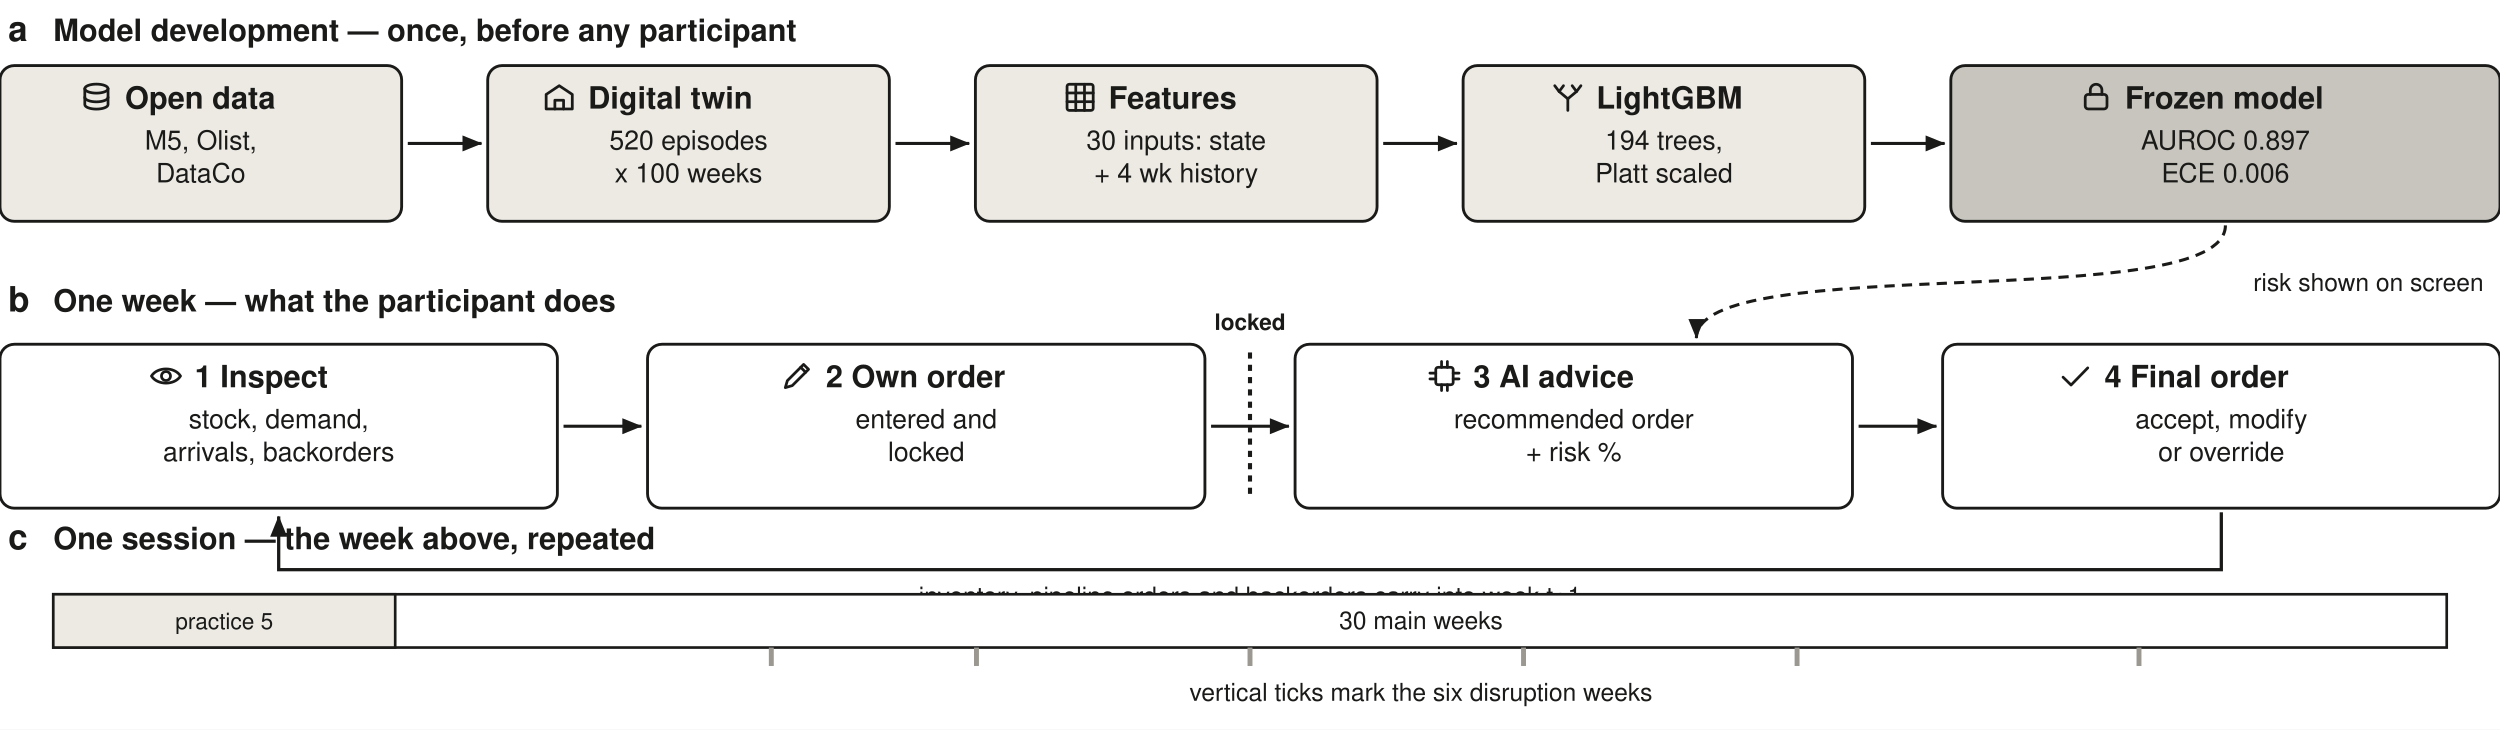
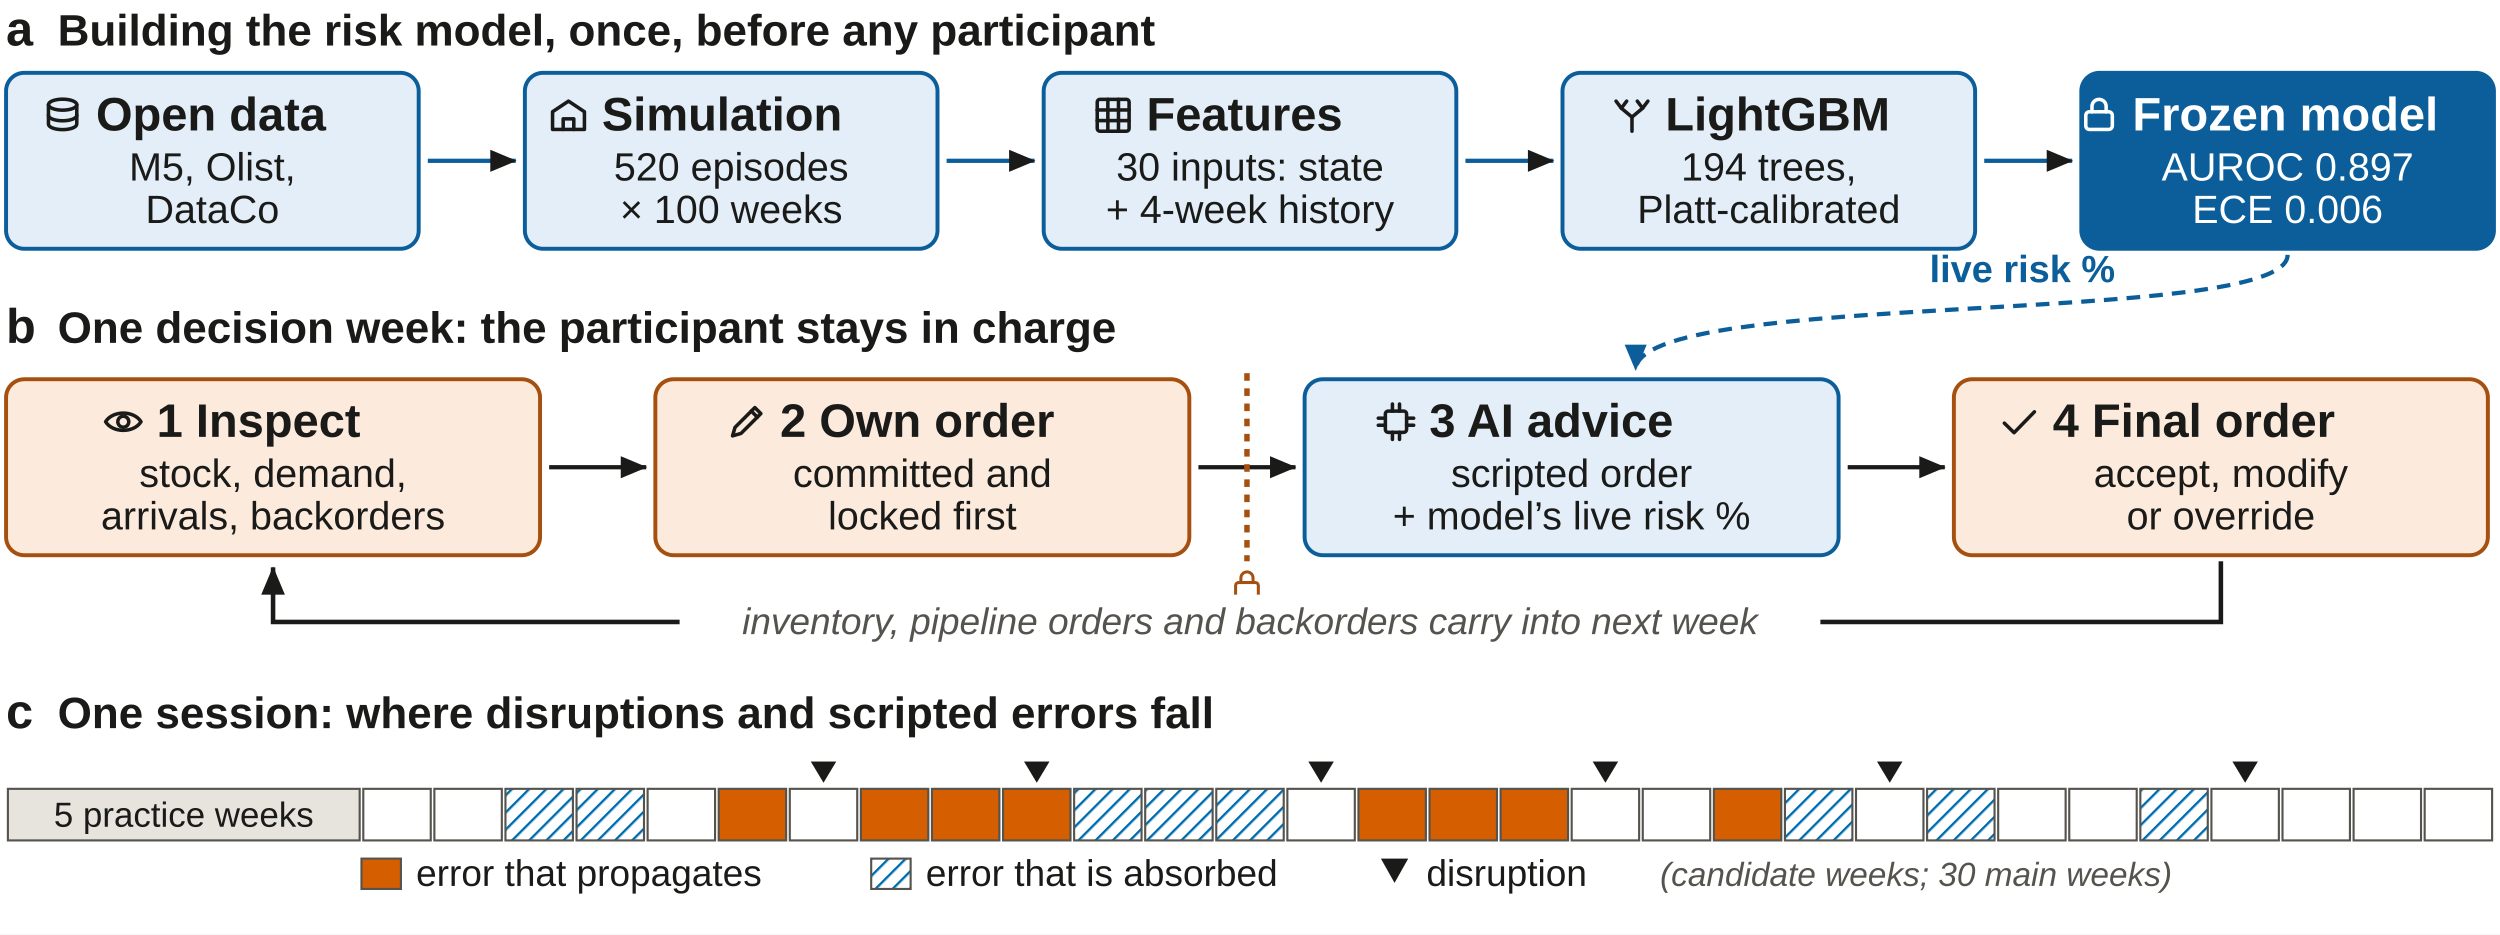
- <svg xmlns="http://www.w3.org/2000/svg" width="1220" height="356" viewBox="0 0 1220 356">
+ <svg xmlns="http://www.w3.org/2000/svg" width="824" height="308" viewBox="-2 -2 824 308">
  <defs>
-     <marker id="ah" markerWidth="7" markerHeight="7" refX="6.2" refY="2.6" orient="auto">
-       <path d="M0,0 L0,5.2 L6.4,2.6 z" fill="#1a1a19" />
+     <marker id="ah" markerWidth="7" markerHeight="7" refX="6" refY="2.6" orient="auto">
+       <path d="M0,0 L0,5.2 L6.2,2.6 z" fill="#1a1a19" />
    </marker>
+     <marker id="ahb" markerWidth="7" markerHeight="7" refX="6" refY="2.6" orient="auto">
+       <path d="M0,0 L0,5.2 L6.2,2.6 z" fill="#0b5e99" />
+     </marker>
+     <pattern id="hatch" width="4" height="4" patternUnits="userSpaceOnUse" patternTransform="rotate(45)">
+       <rect width="4" height="4" fill="white" />
+       <line x1="0" y1="0" x2="0" y2="4" stroke="#0072b2" stroke-width="1.6" />
+     </pattern>
  </defs>
-   <rect width="1220" height="356" fill="white" />
-   <text x="4" y="20" text-anchor="start" font-family="-apple-system, 'Segoe UI', Helvetica, Arial, sans-serif" font-size="17" font-weight="700" fill="#1a1a19">a</text>
-   <text x="26" y="20" text-anchor="start" font-family="-apple-system, 'Segoe UI', Helvetica, Arial, sans-serif" font-size="15" font-weight="600" fill="#1a1a19">Model development — once, before any participant</text>
-   <rect x="0" y="32" width="196" height="76" rx="7" ry="7" fill="#eceae3" stroke="#1a1a19" stroke-width="1.4" />
-   <g transform="translate(38.55,39) scale(0.708333)" fill="none" stroke="#1a1a19" stroke-width="1.9" stroke-linecap="round" stroke-linejoin="round">
+   <rect x="-2" y="-2" width="824" height="308" fill="white" />
+   <text x="0" y="13" text-anchor="start" font-family="Arial, Helvetica, sans-serif" font-size="16" font-weight="700" fill="#1a1a19">a</text>
+   <text x="17" y="13" text-anchor="start" font-family="Arial, Helvetica, sans-serif" font-size="14.5" font-weight="600" fill="#1a1a19">Building the risk model, once, before any participant</text>
+   <rect x="0" y="22" width="136" height="58" rx="6" fill="#e3eef8" stroke="#0b5e99" stroke-width="1.3" />
+   <g transform="translate(11.6375,29) scale(0.583333)" fill="none" stroke="#1a1a19" stroke-width="2" stroke-linecap="round" stroke-linejoin="round">
    <ellipse cx="12" cy="6" rx="8" ry="3.1" />
    <path d="M4 6 V12 a8 3.1 0 0 0 16 0 V6" />
    <path d="M4 12 V17 a8 3.1 0 0 0 16 0 V12" />
  </g>
-   <text x="61" y="53" text-anchor="start" font-family="-apple-system, 'Segoe UI', Helvetica, Arial, sans-serif" font-size="15" font-weight="600" fill="#1a1a19">Open data</text>
-   <text x="98" y="73" text-anchor="middle" font-family="-apple-system, 'Segoe UI', Helvetica, Arial, sans-serif" font-size="13" fill="#1a1a19">M5, Olist,</text>
-   <text x="98" y="89" text-anchor="middle" font-family="-apple-system, 'Segoe UI', Helvetica, Arial, sans-serif" font-size="13" fill="#1a1a19">DataCo</text>
-   <rect x="238" y="32" width="196" height="76" rx="7" ry="7" fill="#eceae3" stroke="#1a1a19" stroke-width="1.4" />
-   <g transform="translate(264.4,39) scale(0.708333)" fill="none" stroke="#1a1a19" stroke-width="1.9" stroke-linecap="round" stroke-linejoin="round">
+   <text x="29.637" y="41" text-anchor="start" font-family="Arial, Helvetica, sans-serif" font-size="15.5" font-weight="650" fill="#1a1a19">Open data</text>
+   <text x="68" y="57.5" text-anchor="middle" font-family="Arial, Helvetica, sans-serif" font-size="13" font-weight="400" fill="#1a1a19">M5, Olist,</text>
+   <text x="68" y="71.5" text-anchor="middle" font-family="Arial, Helvetica, sans-serif" font-size="13" font-weight="400" fill="#1a1a19">DataCo</text>
+   <rect x="171" y="22" width="136" height="58" rx="6" fill="#e3eef8" stroke="#0b5e99" stroke-width="1.3" />
+   <g transform="translate(178.375,29) scale(0.583333)" fill="none" stroke="#1a1a19" stroke-width="2" stroke-linecap="round" stroke-linejoin="round">
    <path d="M3 20 V10 L12 4 L21 10 V20 Z" />
    <path d="M9 20 V14 H15 V20" />
  </g>
-   <text x="287" y="53" text-anchor="start" font-family="-apple-system, 'Segoe UI', Helvetica, Arial, sans-serif" font-size="15" font-weight="600" fill="#1a1a19">Digital twin</text>
-   <text x="336" y="73" text-anchor="middle" font-family="-apple-system, 'Segoe UI', Helvetica, Arial, sans-serif" font-size="13" fill="#1a1a19">520 episodes</text>
-   <text x="336" y="89" text-anchor="middle" font-family="-apple-system, 'Segoe UI', Helvetica, Arial, sans-serif" font-size="13" fill="#1a1a19">x 100 weeks</text>
-   <line x1="199" y1="70" x2="235" y2="70" stroke="#1a1a19" stroke-width="1.5" marker-end="url(#ah)" />
-   <rect x="476" y="32" width="196" height="76" rx="7" ry="7" fill="#eceae3" stroke="#1a1a19" stroke-width="1.4" />
-   <g transform="translate(518.6,39) scale(0.708333)" fill="none" stroke="#1a1a19" stroke-width="1.9" stroke-linecap="round" stroke-linejoin="round">
+   <text x="196.375" y="41" text-anchor="start" font-family="Arial, Helvetica, sans-serif" font-size="15.5" font-weight="650" fill="#1a1a19">Simulation</text>
+   <text x="239" y="57.5" text-anchor="middle" font-family="Arial, Helvetica, sans-serif" font-size="13" font-weight="400" fill="#1a1a19">520 episodes</text>
+   <text x="239" y="71.5" text-anchor="middle" font-family="Arial, Helvetica, sans-serif" font-size="13" font-weight="400" fill="#1a1a19">× 100 weeks</text>
+   <line x1="139" y1="51" x2="168" y2="51" stroke="#0b5e99" stroke-width="1.4" marker-end="url(#ah)" />
+   <rect x="342" y="22" width="136" height="58" rx="6" fill="#e3eef8" stroke="#0b5e99" stroke-width="1.3" />
+   <g transform="translate(357.9,29) scale(0.583333)" fill="none" stroke="#1a1a19" stroke-width="2" stroke-linecap="round" stroke-linejoin="round">
    <rect x="3" y="3" width="18" height="18" rx="1.5" />
    <path d="M9 3 V21 M15 3 V21 M3 9 H21 M3 15 H21" />
  </g>
-   <text x="541" y="53" text-anchor="start" font-family="-apple-system, 'Segoe UI', Helvetica, Arial, sans-serif" font-size="15" font-weight="600" fill="#1a1a19">Features</text>
-   <text x="574" y="73" text-anchor="middle" font-family="-apple-system, 'Segoe UI', Helvetica, Arial, sans-serif" font-size="13" fill="#1a1a19">30 inputs: state</text>
-   <text x="574" y="89" text-anchor="middle" font-family="-apple-system, 'Segoe UI', Helvetica, Arial, sans-serif" font-size="13" fill="#1a1a19">+ 4 wk history</text>
-   <line x1="437" y1="70" x2="473" y2="70" stroke="#1a1a19" stroke-width="1.5" marker-end="url(#ah)" />
-   <rect x="714" y="32" width="196" height="76" rx="7" ry="7" fill="#eceae3" stroke="#1a1a19" stroke-width="1.4" />
-   <g transform="translate(756.6,39) scale(0.708333)" fill="none" stroke="#1a1a19" stroke-width="1.9" stroke-linecap="round" stroke-linejoin="round">
+   <text x="375.9" y="41" text-anchor="start" font-family="Arial, Helvetica, sans-serif" font-size="15.5" font-weight="650" fill="#1a1a19">Features</text>
+   <text x="410" y="57.5" text-anchor="middle" font-family="Arial, Helvetica, sans-serif" font-size="13" font-weight="400" fill="#1a1a19">30 inputs: state</text>
+   <text x="410" y="71.5" text-anchor="middle" font-family="Arial, Helvetica, sans-serif" font-size="13" font-weight="400" fill="#1a1a19">+ 4-week history</text>
+   <line x1="310" y1="51" x2="339" y2="51" stroke="#0b5e99" stroke-width="1.4" marker-end="url(#ah)" />
+   <rect x="513" y="22" width="136" height="58" rx="6" fill="#e3eef8" stroke="#0b5e99" stroke-width="1.3" />
+   <g transform="translate(528.9,29) scale(0.583333)" fill="none" stroke="#1a1a19" stroke-width="2" stroke-linecap="round" stroke-linejoin="round">
    <path d="M12 21 V13" />
    <path d="M12 13 L6 8 M12 13 L18 8" />
    <path d="M6 8 L3 4 M6 8 L9 4 M18 8 L15 4 M18 8 L21 4" />
  </g>
-   <text x="779" y="53" text-anchor="start" font-family="-apple-system, 'Segoe UI', Helvetica, Arial, sans-serif" font-size="15" font-weight="600" fill="#1a1a19">LightGBM</text>
-   <text x="812" y="73" text-anchor="middle" font-family="-apple-system, 'Segoe UI', Helvetica, Arial, sans-serif" font-size="13" fill="#1a1a19">194 trees,</text>
-   <text x="812" y="89" text-anchor="middle" font-family="-apple-system, 'Segoe UI', Helvetica, Arial, sans-serif" font-size="13" fill="#1a1a19">Platt scaled</text>
-   <line x1="675" y1="70" x2="711" y2="70" stroke="#1a1a19" stroke-width="1.5" marker-end="url(#ah)" />
-   <rect x="952" y="32" width="268" height="76" rx="7" ry="7" fill="#c7c5bd" stroke="#1a1a19" stroke-width="1.4" />
-   <g transform="translate(1014.4,39) scale(0.708333)" fill="none" stroke="#1a1a19" stroke-width="1.9" stroke-linecap="round" stroke-linejoin="round">
+   <text x="546.9" y="41" text-anchor="start" font-family="Arial, Helvetica, sans-serif" font-size="15.5" font-weight="650" fill="#1a1a19">LightGBM</text>
+   <text x="581" y="57.5" text-anchor="middle" font-family="Arial, Helvetica, sans-serif" font-size="13" font-weight="400" fill="#1a1a19">194 trees,</text>
+   <text x="581" y="71.5" text-anchor="middle" font-family="Arial, Helvetica, sans-serif" font-size="13" font-weight="400" fill="#1a1a19">Platt-calibrated</text>
+   <line x1="481" y1="51" x2="510" y2="51" stroke="#0b5e99" stroke-width="1.4" marker-end="url(#ah)" />
+   <rect x="684" y="22" width="136" height="58" rx="6" fill="#0b5e99" stroke="#0b5e99" stroke-width="1.3" />
+   <g transform="translate(682.85,29) scale(0.583333)" fill="none" stroke="white" stroke-width="2" stroke-linecap="round" stroke-linejoin="round">
    <rect x="4.5" y="10" width="15" height="10" rx="2" />
    <path d="M8 10 V7 a4 4 0 0 1 8 0 V10" />
  </g>
-   <text x="1037" y="53" text-anchor="start" font-family="-apple-system, 'Segoe UI', Helvetica, Arial, sans-serif" font-size="15" font-weight="600" fill="#1a1a19">Frozen model</text>
-   <text x="1086" y="73" text-anchor="middle" font-family="-apple-system, 'Segoe UI', Helvetica, Arial, sans-serif" font-size="13" fill="#1a1a19">AUROC 0.897</text>
-   <text x="1086" y="89" text-anchor="middle" font-family="-apple-system, 'Segoe UI', Helvetica, Arial, sans-serif" font-size="13" fill="#1a1a19">ECE 0.006</text>
-   <line x1="913" y1="70" x2="949" y2="70" stroke="#1a1a19" stroke-width="1.5" marker-end="url(#ah)" />
-   <text x="4" y="152" text-anchor="start" font-family="-apple-system, 'Segoe UI', Helvetica, Arial, sans-serif" font-size="17" font-weight="700" fill="#1a1a19">b</text>
-   <text x="26" y="152" text-anchor="start" font-family="-apple-system, 'Segoe UI', Helvetica, Arial, sans-serif" font-size="15" font-weight="600" fill="#1a1a19">One week — what the participant does</text>
-   <rect x="0" y="168" width="272" height="80" rx="7" ry="7" fill="#ffffff" stroke="#1a1a19" stroke-width="1.4" />
-   <g transform="translate(72.5,175) scale(0.708333)" fill="none" stroke="#1a1a19" stroke-width="1.9" stroke-linecap="round" stroke-linejoin="round">
+   <text x="700.85" y="41" text-anchor="start" font-family="Arial, Helvetica, sans-serif" font-size="15.5" font-weight="650" fill="white">Frozen model</text>
+   <text x="752" y="57.5" text-anchor="middle" font-family="Arial, Helvetica, sans-serif" font-size="13" font-weight="400" fill="white">AUROC 0.897</text>
+   <text x="752" y="71.5" text-anchor="middle" font-family="Arial, Helvetica, sans-serif" font-size="13" font-weight="400" fill="white">ECE 0.006</text>
+   <line x1="652" y1="51" x2="681" y2="51" stroke="#0b5e99" stroke-width="1.4" marker-end="url(#ah)" />
+   <text x="0" y="111" text-anchor="start" font-family="Arial, Helvetica, sans-serif" font-size="16" font-weight="700" fill="#1a1a19">b</text>
+   <text x="17" y="111" text-anchor="start" font-family="Arial, Helvetica, sans-serif" font-size="14.5" font-weight="600" fill="#1a1a19">One decision week: the participant stays in charge</text>
+   <rect x="0" y="123" width="176" height="58" rx="6" fill="#fcebdd" stroke="#a6500f" stroke-width="1.3" />
+   <g transform="translate(31.6375,130) scale(0.583333)" fill="none" stroke="#1a1a19" stroke-width="2" stroke-linecap="round" stroke-linejoin="round">
    <path d="M2 12 C6 5.5, 18 5.5, 22 12 C18 18.5, 6 18.5, 2 12 Z" />
    <circle cx="12" cy="12" r="3.1" />
  </g>
-   <text x="95" y="189" text-anchor="start" font-family="-apple-system, 'Segoe UI', Helvetica, Arial, sans-serif" font-size="15" font-weight="600" fill="#1a1a19">1  Inspect</text>
-   <text x="136" y="209" text-anchor="middle" font-family="-apple-system, 'Segoe UI', Helvetica, Arial, sans-serif" font-size="13" fill="#1a1a19">stock, demand,</text>
-   <text x="136" y="225" text-anchor="middle" font-family="-apple-system, 'Segoe UI', Helvetica, Arial, sans-serif" font-size="13" fill="#1a1a19">arrivals, backorders</text>
-   <rect x="316" y="168" width="272" height="80" rx="7" ry="7" fill="#ffffff" stroke="#1a1a19" stroke-width="1.4" />
-   <g transform="translate(380.4,175) scale(0.708333)" fill="none" stroke="#1a1a19" stroke-width="1.9" stroke-linecap="round" stroke-linejoin="round">
+   <text x="49.638" y="142" text-anchor="start" font-family="Arial, Helvetica, sans-serif" font-size="15.5" font-weight="650" fill="#1a1a19">1 Inspect</text>
+   <text x="88" y="158.5" text-anchor="middle" font-family="Arial, Helvetica, sans-serif" font-size="13" font-weight="400" fill="#1a1a19">stock, demand,</text>
+   <text x="88" y="172.5" text-anchor="middle" font-family="Arial, Helvetica, sans-serif" font-size="13" font-weight="400" fill="#1a1a19">arrivals, backorders</text>
+   <rect x="214" y="123" width="176" height="58" rx="6" fill="#fcebdd" stroke="#a6500f" stroke-width="1.3" />
+   <g transform="translate(237.113,130) scale(0.583333)" fill="none" stroke="#1a1a19" stroke-width="2" stroke-linecap="round" stroke-linejoin="round">
    <path d="M4 20 L5.4 15.2 L16.6 4 L20 7.4 L8.8 18.6 Z" />
    <path d="M14.6 6 L18 9.4" />
  </g>
-   <text x="403" y="189" text-anchor="start" font-family="-apple-system, 'Segoe UI', Helvetica, Arial, sans-serif" font-size="15" font-weight="600" fill="#1a1a19">2  Own order</text>
-   <text x="452" y="209" text-anchor="middle" font-family="-apple-system, 'Segoe UI', Helvetica, Arial, sans-serif" font-size="13" fill="#1a1a19">entered and</text>
-   <text x="452" y="225" text-anchor="middle" font-family="-apple-system, 'Segoe UI', Helvetica, Arial, sans-serif" font-size="13" fill="#1a1a19">locked</text>
-   <line x1="275" y1="208" x2="313" y2="208" stroke="#1a1a19" stroke-width="1.5" marker-end="url(#ah)" />
-   <rect x="632" y="168" width="272" height="80" rx="7" ry="7" fill="#ffffff" stroke="#1a1a19" stroke-width="1.4" />
-   <g transform="translate(696.4,175) scale(0.708333)" fill="none" stroke="#1a1a19" stroke-width="1.9" stroke-linecap="round" stroke-linejoin="round">
+   <text x="255.113" y="142" text-anchor="start" font-family="Arial, Helvetica, sans-serif" font-size="15.5" font-weight="650" fill="#1a1a19">2 Own order</text>
+   <text x="302" y="158.5" text-anchor="middle" font-family="Arial, Helvetica, sans-serif" font-size="13" font-weight="400" fill="#1a1a19">committed and</text>
+   <text x="302" y="172.5" text-anchor="middle" font-family="Arial, Helvetica, sans-serif" font-size="13" font-weight="400" fill="#1a1a19">locked first</text>
+   <line x1="179" y1="152" x2="211" y2="152" stroke="#1a1a19" stroke-width="1.4" marker-end="url(#ah)" />
+   <rect x="428" y="123" width="176" height="58" rx="6" fill="#e3eef8" stroke="#0b5e99" stroke-width="1.3" />
+   <g transform="translate(451.113,130) scale(0.583333)" fill="none" stroke="#1a1a19" stroke-width="2" stroke-linecap="round" stroke-linejoin="round">
    <rect x="6" y="6" width="12" height="12" rx="1.6" />
    <path d="M10 2 V6 M14 2 V6 M10 18 V22 M14 18 V22 M2 10 H6 M2 14 H6 M18 10 H22 M18 14 H22" />
  </g>
-   <text x="719" y="189" text-anchor="start" font-family="-apple-system, 'Segoe UI', Helvetica, Arial, sans-serif" font-size="15" font-weight="600" fill="#1a1a19">3  AI advice</text>
-   <text x="768" y="209" text-anchor="middle" font-family="-apple-system, 'Segoe UI', Helvetica, Arial, sans-serif" font-size="13" fill="#1a1a19">recommended order</text>
-   <text x="768" y="225" text-anchor="middle" font-family="-apple-system, 'Segoe UI', Helvetica, Arial, sans-serif" font-size="13" fill="#1a1a19">+ risk %</text>
-   <line x1="591" y1="208" x2="629" y2="208" stroke="#1a1a19" stroke-width="1.5" marker-end="url(#ah)" />
-   <rect x="948" y="168" width="272" height="80" rx="7" ry="7" fill="#ffffff" stroke="#1a1a19" stroke-width="1.4" />
-   <g transform="translate(1004.3,175) scale(0.708333)" fill="none" stroke="#1a1a19" stroke-width="1.9" stroke-linecap="round" stroke-linejoin="round">
+   <text x="469.113" y="142" text-anchor="start" font-family="Arial, Helvetica, sans-serif" font-size="15.5" font-weight="650" fill="#1a1a19">3 AI advice</text>
+   <text x="516" y="158.5" text-anchor="middle" font-family="Arial, Helvetica, sans-serif" font-size="13" font-weight="400" fill="#1a1a19">scripted order</text>
+   <text x="516" y="172.5" text-anchor="middle" font-family="Arial, Helvetica, sans-serif" font-size="13" font-weight="400" fill="#1a1a19">+ model’s live risk %</text>
+   <line x1="393" y1="152" x2="425" y2="152" stroke="#1a1a19" stroke-width="1.4" marker-end="url(#ah)" />
+   <rect x="642" y="123" width="176" height="58" rx="6" fill="#fcebdd" stroke="#a6500f" stroke-width="1.3" />
+   <g transform="translate(656.587,130) scale(0.583333)" fill="none" stroke="#1a1a19" stroke-width="2" stroke-linecap="round" stroke-linejoin="round">
    <path d="M3.5 12.8 L9 18.2 L20.5 6.4" />
  </g>
-   <text x="1027" y="189" text-anchor="start" font-family="-apple-system, 'Segoe UI', Helvetica, Arial, sans-serif" font-size="15" font-weight="600" fill="#1a1a19">4  Final order</text>
-   <text x="1084" y="209" text-anchor="middle" font-family="-apple-system, 'Segoe UI', Helvetica, Arial, sans-serif" font-size="13" fill="#1a1a19">accept, modify</text>
-   <text x="1084" y="225" text-anchor="middle" font-family="-apple-system, 'Segoe UI', Helvetica, Arial, sans-serif" font-size="13" fill="#1a1a19">or override</text>
-   <line x1="907" y1="208" x2="945" y2="208" stroke="#1a1a19" stroke-width="1.5" marker-end="url(#ah)" />
-   <line x1="610" y1="172" x2="610" y2="244" stroke="#1a1a19" stroke-width="2" stroke-dasharray="3,3" />
-   <text x="610" y="161" text-anchor="middle" font-family="-apple-system, 'Segoe UI', Helvetica, Arial, sans-serif" font-size="11" font-weight="600" fill="#1a1a19">locked</text>
-   <path d="M 1086 110 C 1086 154, 827.84 122, 827.84 165" fill="none" stroke="#1a1a19" stroke-width="1.5" stroke-dasharray="5,3.5" marker-end="url(#ah)" />
-   <text x="1212" y="142" text-anchor="end" font-family="-apple-system, 'Segoe UI', Helvetica, Arial, sans-serif" font-size="12" font-weight="400" fill="#1a1a19">risk shown on screen</text>
-   <path d="M 1084 250 L 1084 278 L 136 278 L 136 252" fill="none" stroke="#1a1a19" stroke-width="1.6" marker-end="url(#ah)" />
-   <text x="610" y="295" text-anchor="middle" font-family="-apple-system, 'Segoe UI', Helvetica, Arial, sans-serif" font-size="12" font-weight="400" fill="#1a1a19">inventory, pipeline orders and backorders carry into week t+1</text>
-   <text x="4" y="268" text-anchor="start" font-family="-apple-system, 'Segoe UI', Helvetica, Arial, sans-serif" font-size="17" font-weight="700" fill="#1a1a19">c</text>
-   <text x="26" y="268" text-anchor="start" font-family="-apple-system, 'Segoe UI', Helvetica, Arial, sans-serif" font-size="15" font-weight="600" fill="#1a1a19">One session — the week above, repeated</text>
-   <rect x="26" y="290" width="1168" height="26" fill="white" stroke="#1a1a19" stroke-width="1.3" />
-   <rect x="26" y="290" width="166.857" height="26" fill="#eceae3" stroke="#1a1a19" stroke-width="1.3" />
-   <text x="109.429" y="307" text-anchor="middle" font-family="-apple-system, 'Segoe UI', Helvetica, Arial, sans-serif" font-size="11" font-weight="400" fill="#1a1a19">practice 5</text>
-   <text x="693.429" y="307" text-anchor="middle" font-family="-apple-system, 'Segoe UI', Helvetica, Arial, sans-serif" font-size="12" font-weight="400" fill="#1a1a19">30 main weeks</text>
-   <line x1="376.4" y1="316" x2="376.4" y2="325" stroke="#9a9890" stroke-width="2.4" />
-   <line x1="476.514" y1="316" x2="476.514" y2="325" stroke="#9a9890" stroke-width="2.4" />
-   <line x1="610" y1="316" x2="610" y2="325" stroke="#9a9890" stroke-width="2.4" />
-   <line x1="743.486" y1="316" x2="743.486" y2="325" stroke="#9a9890" stroke-width="2.4" />
-   <line x1="876.971" y1="316" x2="876.971" y2="325" stroke="#9a9890" stroke-width="2.4" />
-   <line x1="1043.83" y1="316" x2="1043.83" y2="325" stroke="#9a9890" stroke-width="2.4" />
-   <text x="693.429" y="342" text-anchor="middle" font-family="-apple-system, 'Segoe UI', Helvetica, Arial, sans-serif" font-size="12" font-weight="400" fill="#1a1a19">vertical ticks mark the six disruption weeks</text>
+   <text x="674.587" y="142" text-anchor="start" font-family="Arial, Helvetica, sans-serif" font-size="15.5" font-weight="650" fill="#1a1a19">4 Final order</text>
+   <text x="730" y="158.5" text-anchor="middle" font-family="Arial, Helvetica, sans-serif" font-size="13" font-weight="400" fill="#1a1a19">accept, modify</text>
+   <text x="730" y="172.5" text-anchor="middle" font-family="Arial, Helvetica, sans-serif" font-size="13" font-weight="400" fill="#1a1a19">or override</text>
+   <line x1="607" y1="152" x2="639" y2="152" stroke="#1a1a19" stroke-width="1.4" marker-end="url(#ah)" />
+   <line x1="409" y1="121" x2="409" y2="183" stroke="#a6500f" stroke-width="1.8" stroke-dasharray="2.5,2.5" />
+   <g transform="translate(403,185) scale(0.5)" fill="none" stroke="#a6500f" stroke-width="2" stroke-linecap="round" stroke-linejoin="round">
+     <rect x="4.5" y="10" width="15" height="10" rx="2" />
+     <path d="M8 10 V7 a4 4 0 0 1 8 0 V10" />
+   </g>
+   <path d="M 752 82 C 752 106, 537.12 93, 537.12 120" fill="none" stroke="#0b5e99" stroke-width="1.4" stroke-dasharray="4.5,3" marker-end="url(#ahb)" />
+   <text x="664.56" y="91" text-anchor="middle" font-family="Arial, Helvetica, sans-serif" font-size="12.5" font-weight="600" fill="#0b5e99">live risk %</text>
+   <path d="M 730 183 L 730 203 L 88 203 L 88 185" fill="none" stroke="#1a1a19" stroke-width="1.5" marker-end="url(#ah)" />
+   <rect x="222" y="194" width="376" height="16" fill="white" />
+   <text x="410" y="207" text-anchor="middle" font-family="Arial, Helvetica, sans-serif" font-size="12.2" font-weight="400" fill="#55534d" font-style="italic">inventory, pipeline orders and backorders carry into next week</text>
+   <text x="0" y="238" text-anchor="start" font-family="Arial, Helvetica, sans-serif" font-size="16" font-weight="700" fill="#1a1a19">c</text>
+   <text x="17" y="238" text-anchor="start" font-family="Arial, Helvetica, sans-serif" font-size="14.5" font-weight="600" fill="#1a1a19">One session: where disruptions and scripted errors fall</text>
+   <rect x="0.6" y="258" width="115.943" height="17" fill="#e6e4dd" stroke="#55534d" stroke-width="0.7" />
+   <text x="58.571" y="270.5" text-anchor="middle" font-family="Arial, Helvetica, sans-serif" font-size="11.5" font-weight="400" fill="#1a1a19">5 practice weeks</text>
+   <rect x="117.743" y="258" width="22.229" height="17" fill="white" stroke="#55534d" stroke-width="0.7" />
+   <rect x="141.171" y="258" width="22.229" height="17" fill="white" stroke="#55534d" stroke-width="0.7" />
+   <rect x="164.6" y="258" width="22.229" height="17" fill="url(#hatch)" stroke="#55534d" stroke-width="0.7" />
+   <rect x="188.029" y="258" width="22.229" height="17" fill="url(#hatch)" stroke="#55534d" stroke-width="0.7" />
+   <rect x="211.457" y="258" width="22.229" height="17" fill="white" stroke="#55534d" stroke-width="0.7" />
+   <rect x="234.886" y="258" width="22.229" height="17" fill="#d55e00" stroke="#55534d" stroke-width="0.7" />
+   <rect x="258.314" y="258" width="22.229" height="17" fill="white" stroke="#55534d" stroke-width="0.7" />
+   <rect x="281.743" y="258" width="22.229" height="17" fill="#d55e00" stroke="#55534d" stroke-width="0.7" />
+   <rect x="305.171" y="258" width="22.229" height="17" fill="#d55e00" stroke="#55534d" stroke-width="0.7" />
+   <rect x="328.6" y="258" width="22.229" height="17" fill="#d55e00" stroke="#55534d" stroke-width="0.7" />
+   <rect x="352.029" y="258" width="22.229" height="17" fill="url(#hatch)" stroke="#55534d" stroke-width="0.7" />
+   <rect x="375.457" y="258" width="22.229" height="17" fill="url(#hatch)" stroke="#55534d" stroke-width="0.7" />
+   <rect x="398.886" y="258" width="22.229" height="17" fill="url(#hatch)" stroke="#55534d" stroke-width="0.7" />
+   <rect x="422.314" y="258" width="22.229" height="17" fill="white" stroke="#55534d" stroke-width="0.7" />
+   <rect x="445.743" y="258" width="22.229" height="17" fill="#d55e00" stroke="#55534d" stroke-width="0.7" />
+   <rect x="469.171" y="258" width="22.229" height="17" fill="#d55e00" stroke="#55534d" stroke-width="0.7" />
+   <rect x="492.6" y="258" width="22.229" height="17" fill="#d55e00" stroke="#55534d" stroke-width="0.7" />
+   <rect x="516.029" y="258" width="22.229" height="17" fill="white" stroke="#55534d" stroke-width="0.7" />
+   <rect x="539.457" y="258" width="22.229" height="17" fill="white" stroke="#55534d" stroke-width="0.7" />
+   <rect x="562.886" y="258" width="22.229" height="17" fill="#d55e00" stroke="#55534d" stroke-width="0.7" />
+   <rect x="586.314" y="258" width="22.229" height="17" fill="url(#hatch)" stroke="#55534d" stroke-width="0.7" />
+   <rect x="609.743" y="258" width="22.229" height="17" fill="white" stroke="#55534d" stroke-width="0.7" />
+   <rect x="633.171" y="258" width="22.229" height="17" fill="url(#hatch)" stroke="#55534d" stroke-width="0.7" />
+   <rect x="656.6" y="258" width="22.229" height="17" fill="white" stroke="#55534d" stroke-width="0.7" />
+   <rect x="680.029" y="258" width="22.229" height="17" fill="white" stroke="#55534d" stroke-width="0.7" />
+   <rect x="703.457" y="258" width="22.229" height="17" fill="url(#hatch)" stroke="#55534d" stroke-width="0.7" />
+   <rect x="726.886" y="258" width="22.229" height="17" fill="white" stroke="#55534d" stroke-width="0.7" />
+   <rect x="750.314" y="258" width="22.229" height="17" fill="white" stroke="#55534d" stroke-width="0.7" />
+   <rect x="773.743" y="258" width="22.229" height="17" fill="white" stroke="#55534d" stroke-width="0.7" />
+   <rect x="797.171" y="258" width="22.229" height="17" fill="white" stroke="#55534d" stroke-width="0.7" />
+   <path d="M 265.229 249 L 273.629 249 L 269.429 256 Z" fill="#1a1a19" />
+   <path d="M 335.514 249 L 343.914 249 L 339.714 256 Z" fill="#1a1a19" />
+   <path d="M 429.229 249 L 437.629 249 L 433.429 256 Z" fill="#1a1a19" />
+   <path d="M 522.943 249 L 531.343 249 L 527.143 256 Z" fill="#1a1a19" />
+   <path d="M 616.657 249 L 625.057 249 L 620.857 256 Z" fill="#1a1a19" />
+   <path d="M 733.8 249 L 742.2 249 L 738 256 Z" fill="#1a1a19" />
+   <rect x="117.143" y="281" width="13" height="10" fill="#d55e00" stroke="#55534d" stroke-width="0.7" />
+   <text x="135.143" y="290" text-anchor="start" font-family="Arial, Helvetica, sans-serif" font-size="12.2" font-weight="400" fill="#1a1a19">error that propagates</text>
+   <rect x="285.143" y="281" width="13" height="10" fill="url(#hatch)" stroke="#55534d" stroke-width="0.7" />
+   <text x="303.143" y="290" text-anchor="start" font-family="Arial, Helvetica, sans-serif" font-size="12.2" font-weight="400" fill="#1a1a19">error that is absorbed</text>
+   <path d="M 453.143 281 L 462.143 281 L 457.643 289 Z" fill="#1a1a19" />
+   <text x="468.143" y="290" text-anchor="start" font-family="Arial, Helvetica, sans-serif" font-size="12.2" font-weight="400" fill="#1a1a19">disruption</text>
+   <text x="545.143" y="290" text-anchor="start" font-family="Arial, Helvetica, sans-serif" font-size="11" font-weight="400" fill="#55534d" font-style="italic">(candidate weeks; 30 main weeks)</text>
</svg>
